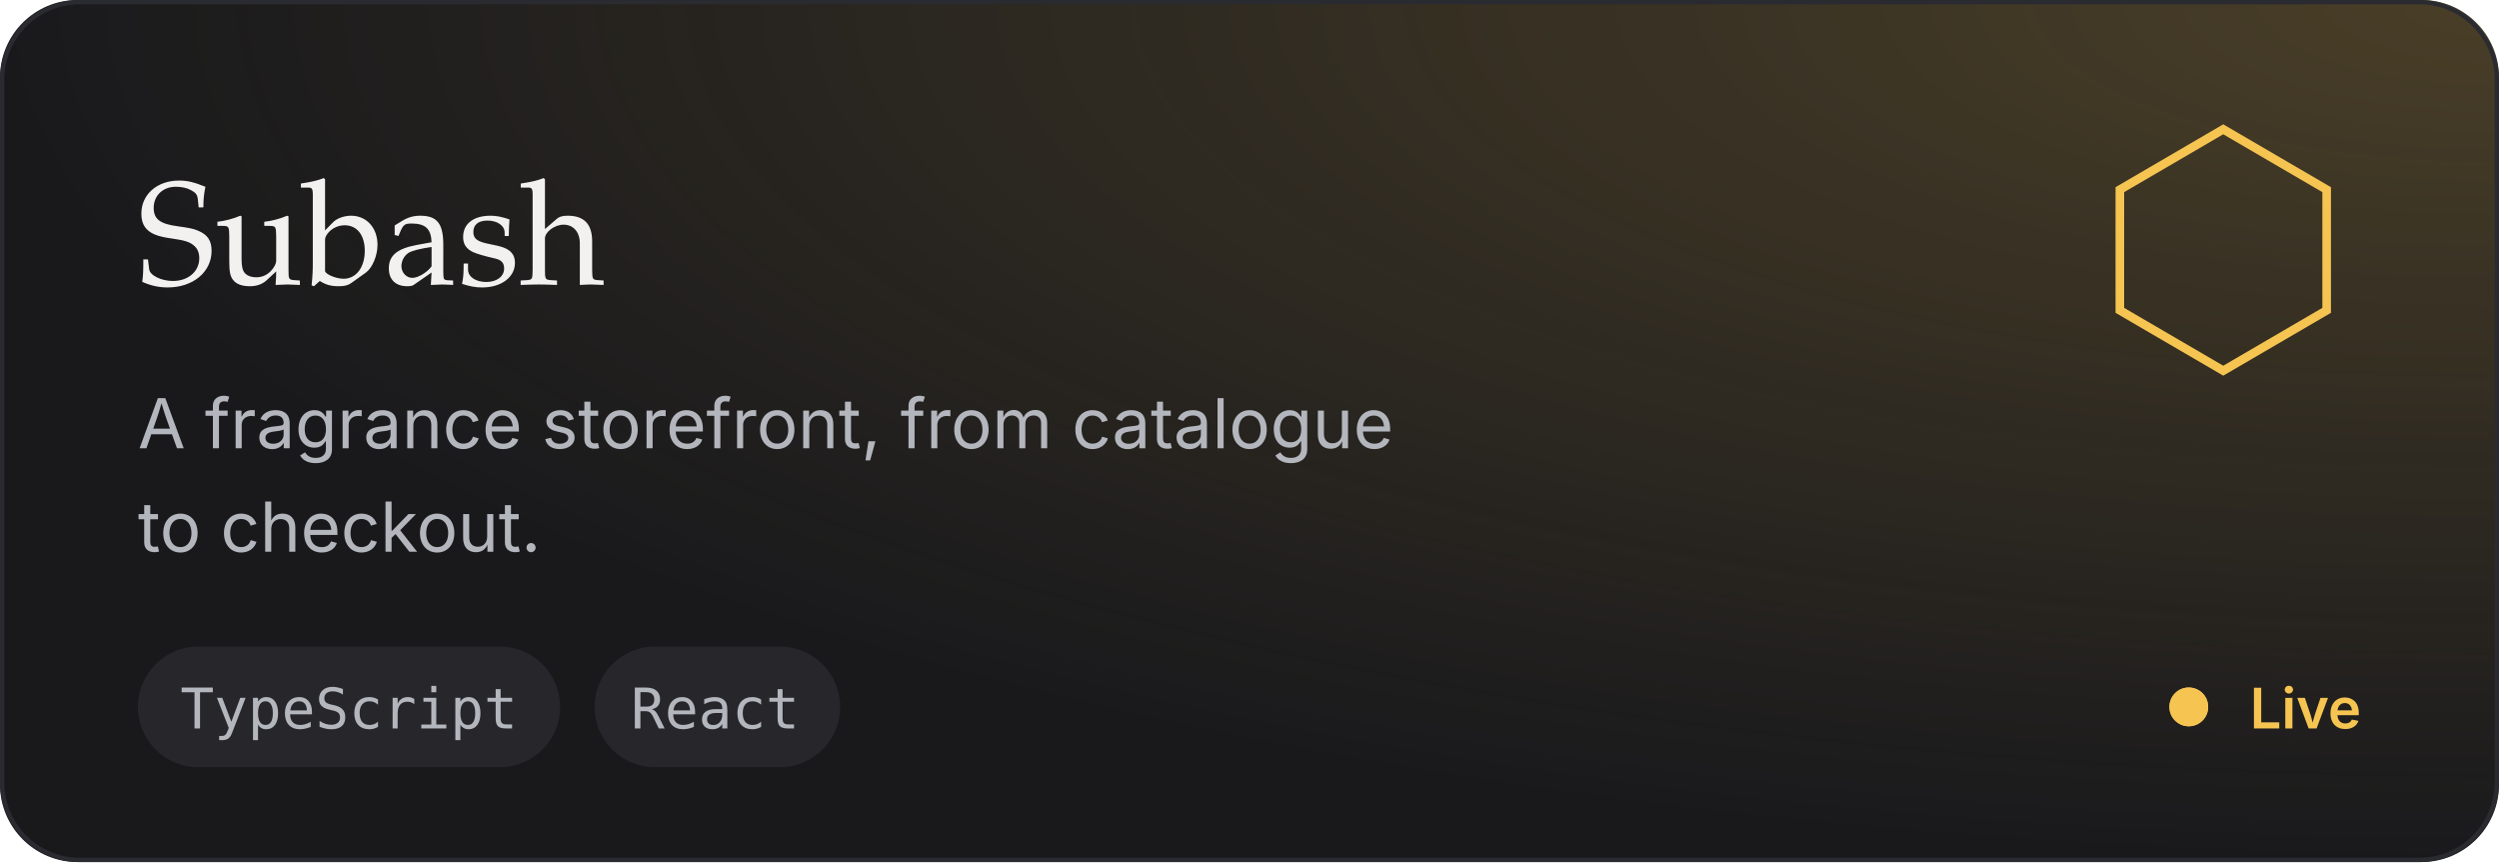
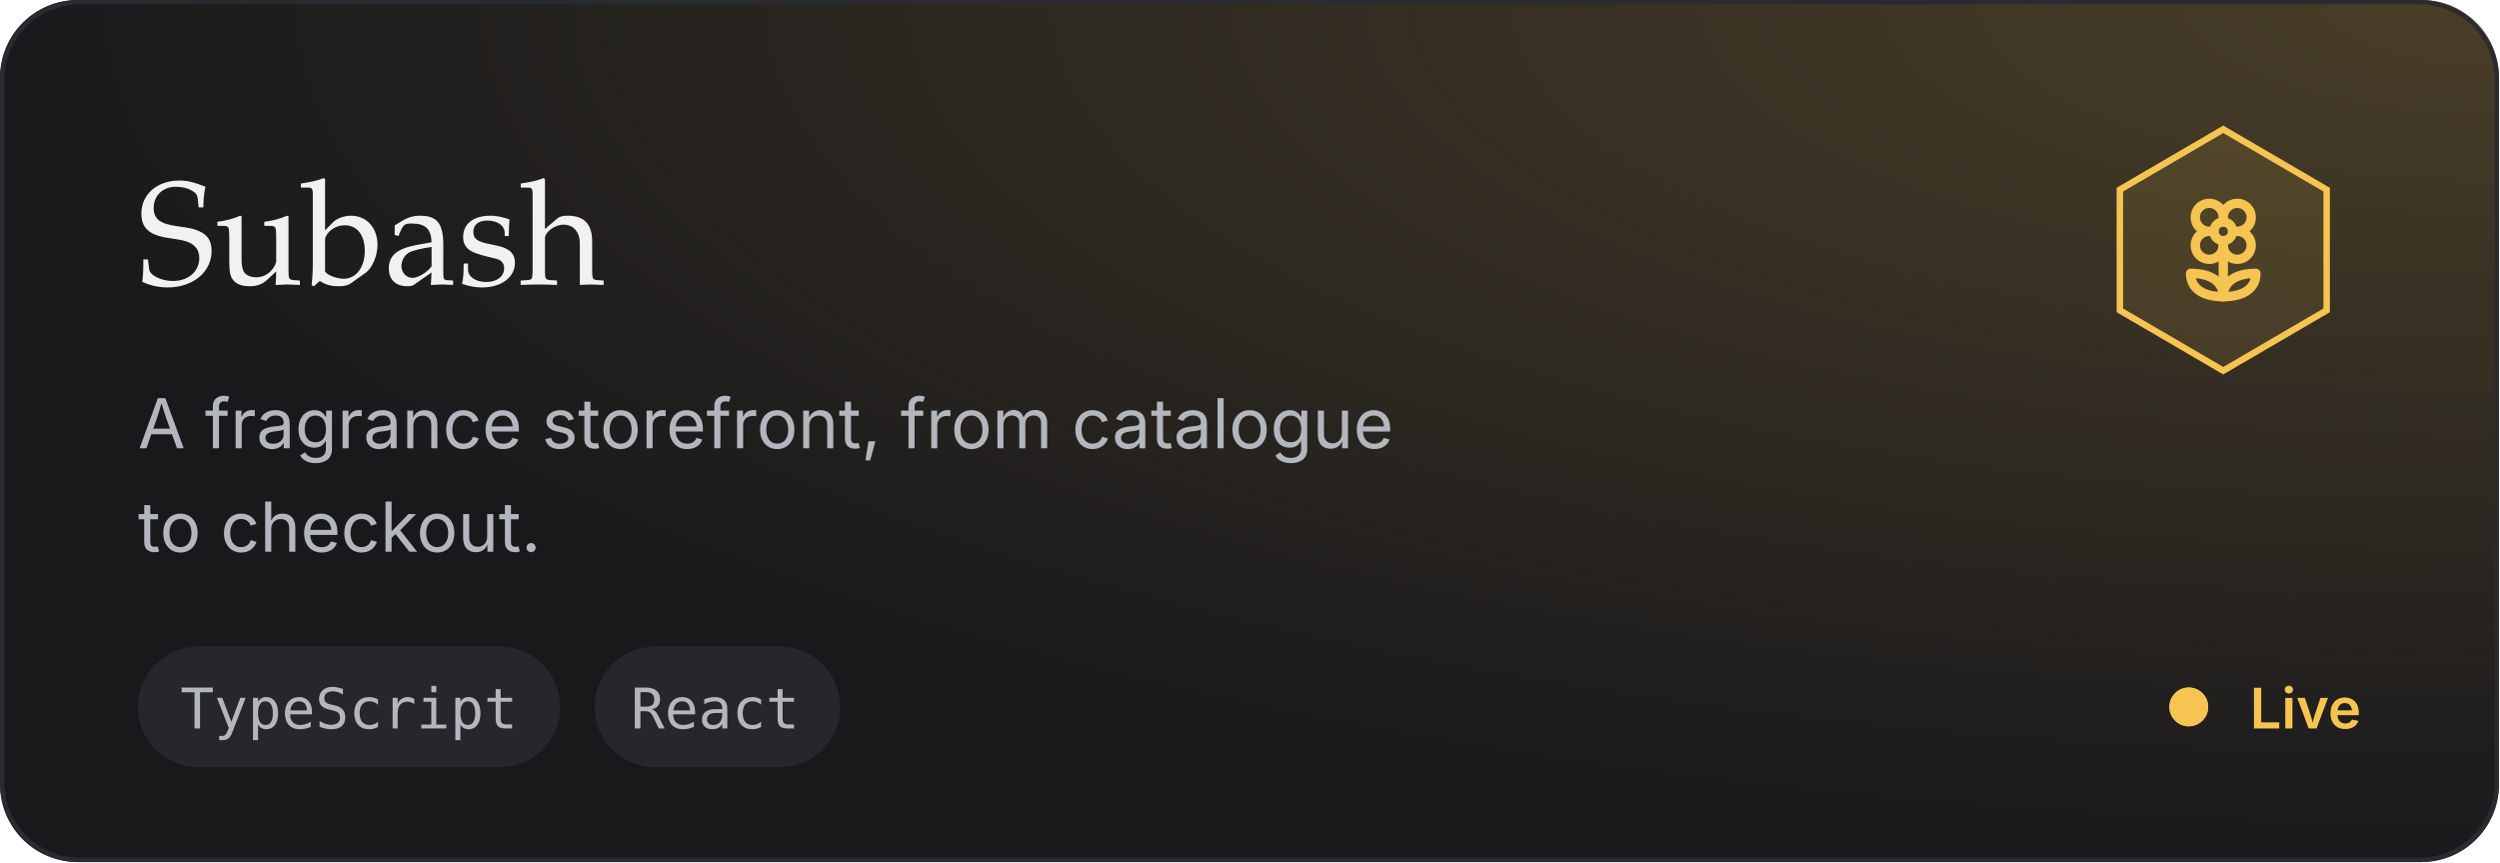
<svg xmlns="http://www.w3.org/2000/svg" width="580" height="200" viewBox="0 0 580 200" role="img" aria-label="Subash: A fragrance storefront, from catalogue to checkout. Live.">
  <defs>
    <radialGradient id="glow" cx="1" cy="0" r="1">
      <stop offset="0" stop-color="#f5c451" stop-opacity=".22" />
      <stop offset="1" stop-color="#f5c451" stop-opacity="0" />
    </radialGradient>
    <clipPath id="frame">
      <rect width="580" height="200" rx="18" />
    </clipPath>
  </defs>
  <style>
    .title { font: 400 34px 'Instrument Serif','Iowan Old Style','Palatino Linotype',Georgia,serif; fill: #f2f1ef; }
    .body { font: 400 16px Inter,'Segoe UI Variable Display','Segoe UI',-apple-system,BlinkMacSystemFont,Helvetica,Arial,sans-serif; fill: #b4b6bd; }
    .tag { font: 500 13px 'JetBrains Mono','Cascadia Code',ui-monospace,SFMono-Regular,Menlo,Consolas,monospace; fill: #b4b6bd; }
    .status { font: 600 13px Inter,'Segoe UI Variable Display','Segoe UI',-apple-system,BlinkMacSystemFont,Helvetica,Arial,sans-serif; fill: #f5c451; }
    .glow { animation: breathe 7s ease-in-out infinite; }
    @keyframes breathe { 0%,100%{opacity:.65} 50%{opacity:1} }
    .dot { animation: ping 2.4s ease-out infinite; transform-origin: center; transform-box: fill-box; }
    @keyframes ping { 0%{transform:scale(1);opacity:.7} 80%,100%{transform:scale(2.6);opacity:0} }
    @media (prefers-reduced-motion: reduce){*{animation:none!important}}
  </style>
  <g clip-path="url(#frame)">
    <rect width="580" height="200" fill="#19191c" />
    <rect width="580" height="200" fill="url(#glow)" class="glow" />
-     <path d="M516 30 L540 44 V72 L516 86 L492 72 V44 Z" fill="none" stroke="#f5c451" stroke-width="2" />
+     <path d="M516 30 L540 44 V72 L516 86 L492 72 V44 Z" fill="#f5c451" fill-opacity=".1" stroke="#f5c451" stroke-width="1.5" />
+     <g transform="translate(516 58)">
+       <g transform="translate(-13.0 -13.0) scale(1.0833)" fill="none" stroke="#f5c451" stroke-width="2.0" stroke-linecap="round" stroke-linejoin="round">
+         <path d="M12 5a3 3 0 1 1 3 3m-3-3a3 3 0 1 0-3 3m3-3v1M9 8a3 3 0 1 0 3 3M9 8h1m5 0a3 3 0 1 1-3 3m3-3h-1m-2 3v-1" />
+         <circle cx="12" cy="8" r="2" />
+         <path d="M12 10v12" />
+         <path d="M12 22c4.2 0 7-1.667 7-5-4.2 0-7 1.667-7 5Z" />
+         <path d="M12 22c-4.2 0-7-1.667-7-5 4.2 0 7 1.667 7 5Z" />
+       </g>
+     </g>
    <text x="32" y="66" class="title">Subash</text>
    <text x="32" y="104" class="body">A fragrance storefront, from catalogue</text>
    <text x="32" y="128" class="body">to checkout.</text>
    <rect x="32" y="150" width="98" height="28" rx="14" fill="#26262b" />
    <text x="81" y="169" class="tag" text-anchor="middle">TypeScript</text>
    <rect x="138.0" y="150" width="57" height="28" rx="14" fill="#26262b" />
    <text x="166" y="169" class="tag" text-anchor="middle">React</text>
    <text x="548" y="169" class="status" text-anchor="end">Live</text>
    <circle cx="508" cy="164" r="4.5" fill="#f5c451" class="dot" />
    <circle cx="508" cy="164" r="4.5" fill="#f5c451" />
    <rect x=".5" y=".5" width="579" height="199" rx="18" fill="none" stroke="#2a2b30" />
  </g>
</svg>
